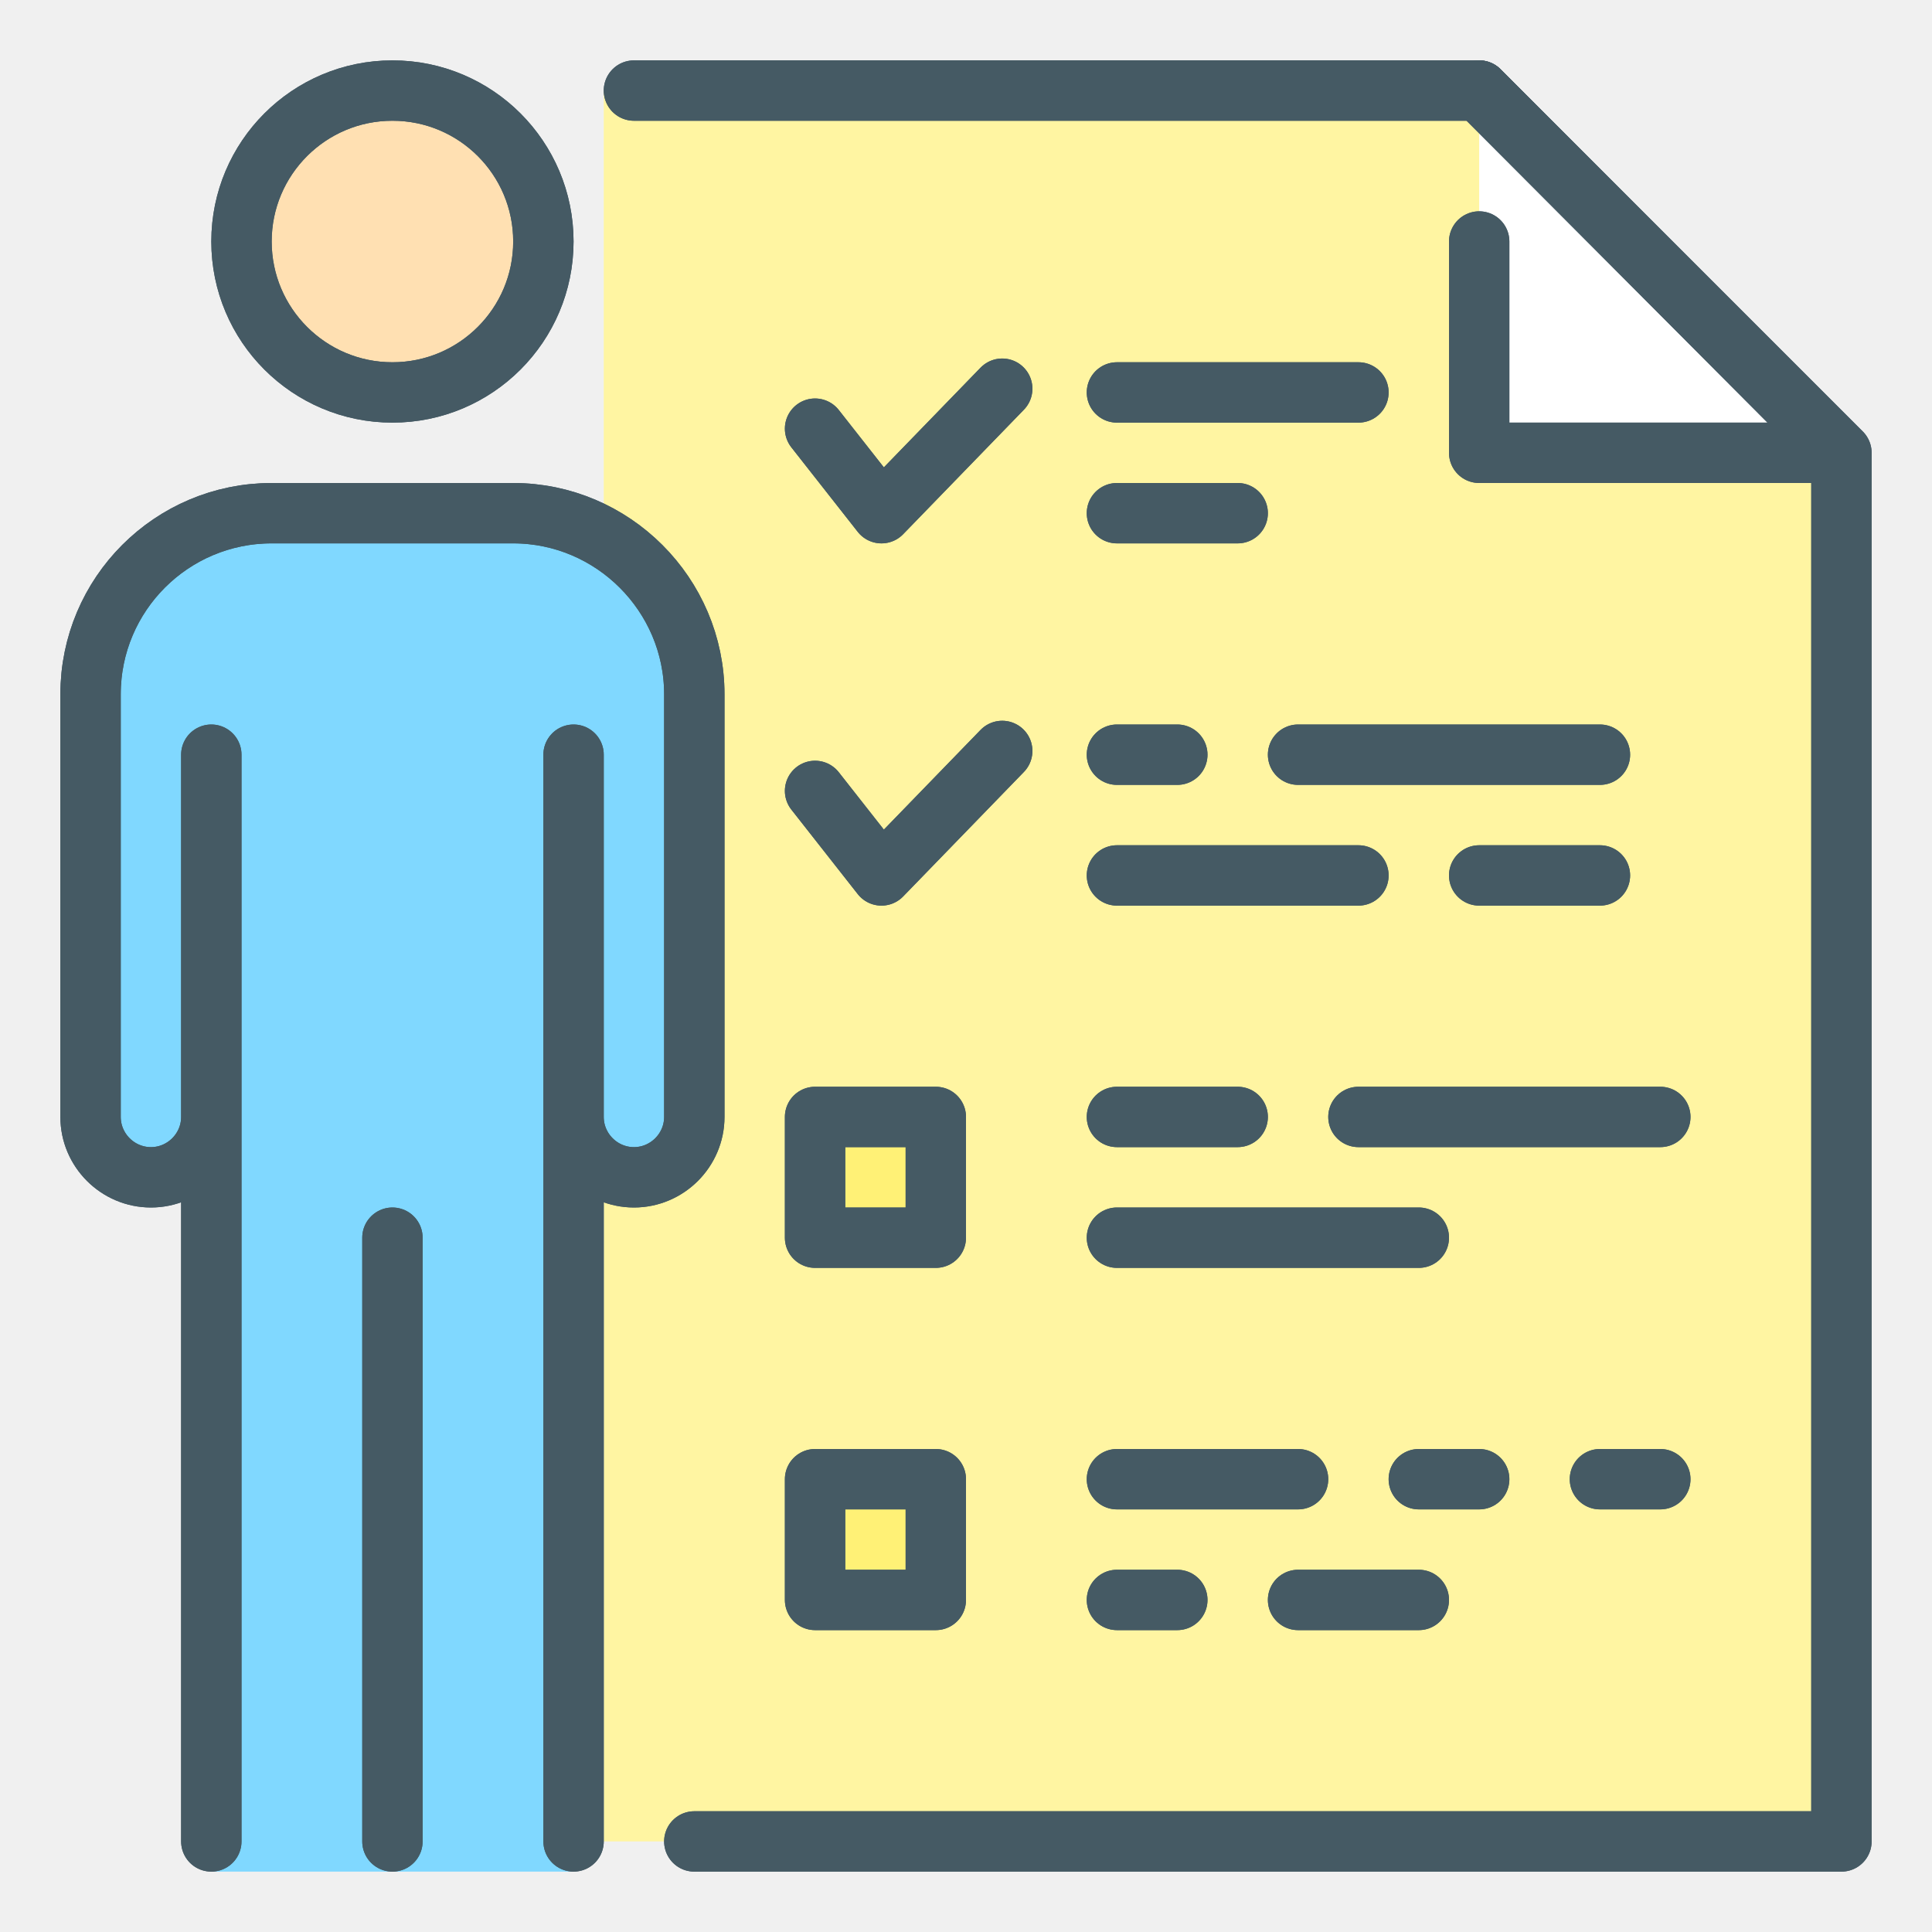
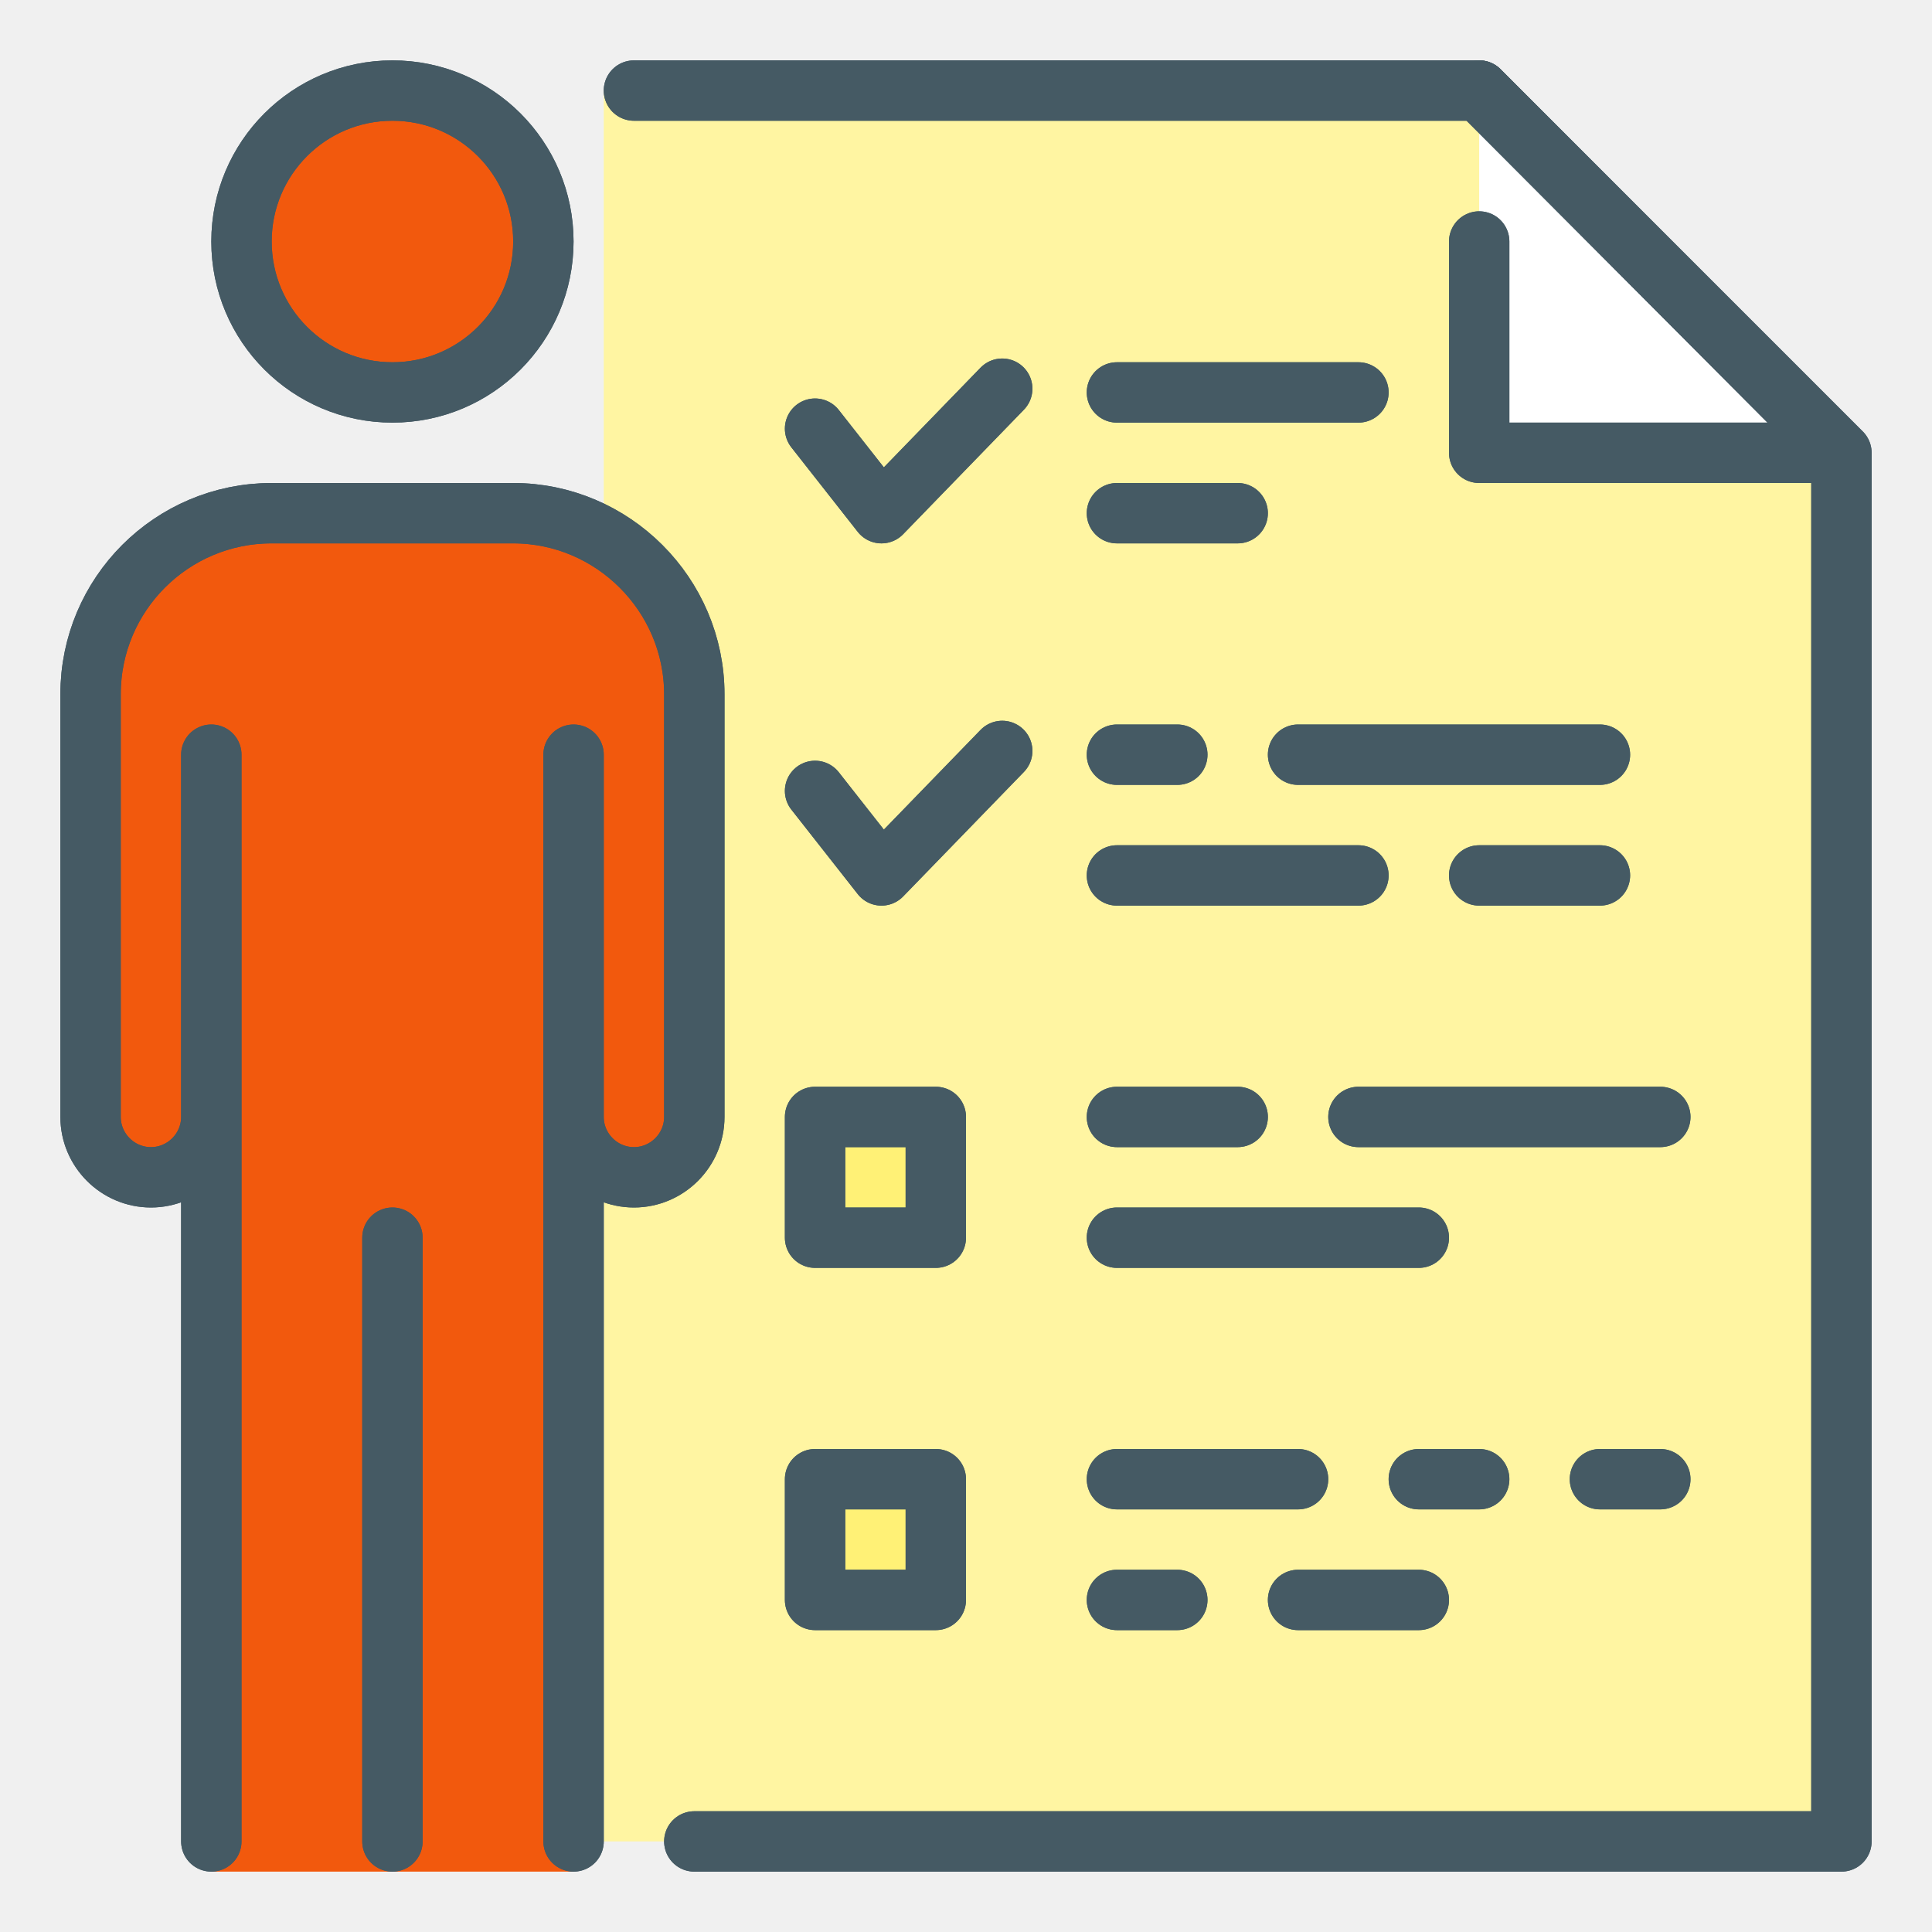
<svg xmlns="http://www.w3.org/2000/svg" version="1.1" id="_x3C_Layer_x3E_" x="0px" y="0px" width="32px" height="32px" viewBox="0 0 32 32" enable-background="new 0 0 32 32" xml:space="preserve">
  <g id="customer_survey_questionnaire_1_">
    <g id="XMLID_33_">
      <polygon id="XMLID_4395_" fill="#FFF5A2" points="10,30.5 30.5,30.5 30.5,7.5 24.5,1.5 10,1.5   " />
      <polygon id="XMLID_34_" fill="#FFFFFF" points="24.5,7.5 24.5,1.5 30.479,7.5   " />
      <rect id="XMLID_4082_" x="13.5" y="24.5" fill="#FFF176" width="2" height="2" />
      <rect id="XMLID_4063_" x="13.5" y="18.5" fill="#FFF176" width="2" height="2" />
-       <path id="XMLID_309_" fill="#80D8FF" d="M9.5,31V18.5c0,0.55,0.45,1,1,1s1-0.45,1-1v-7c0-1.65-1.35-3-3-3h-4c-1.657,0-3,1.343-3,3    v7c0,0.55,0.45,1,1,1s1-0.45,1-1V31H9.5z" />
-       <circle id="XMLID_317_" fill="#FFE0B2" cx="6.5" cy="4" r="2.5" />
+       <path id="XMLID_309_" fill="#F2590D" d="M9.5,31V18.5c0,0.55,0.45,1,1,1s1-0.45,1-1v-7c0-1.65-1.35-3-3-3h-4c-1.657,0-3,1.343-3,3    v7c0,0.55,0.45,1,1,1s1-0.45,1-1V31H9.5z" />
+       <circle id="XMLID_317_" fill="#F2590D" cx="6.5" cy="4" r="2.5" />
    </g>
    <g id="XMLID_31_">
      <g id="XMLID_876_">
        <polyline id="XMLID_1195_" fill="none" stroke="#455A64" stroke-linecap="round" stroke-linejoin="round" stroke-miterlimit="10" points="     11.5,30.5 30.5,30.5 30.5,7.5 24.5,1.5 10.5,1.5    " />
        <polyline id="XMLID_1194_" fill="none" stroke="#455A64" stroke-linecap="round" stroke-linejoin="round" stroke-miterlimit="10" points="     24.5,1.5 30.479,7.5 24.5,7.5 24.5,4    " />
        <rect id="XMLID_1193_" x="13.5" y="24.5" fill="none" stroke="#455A64" stroke-linecap="round" stroke-linejoin="round" stroke-miterlimit="10" width="2" height="2" />
        <rect id="XMLID_1192_" x="13.5" y="18.5" fill="none" stroke="#455A64" stroke-linecap="round" stroke-linejoin="round" stroke-miterlimit="10" width="2" height="2" />
        <line id="XMLID_1191_" fill="none" stroke="#455A64" stroke-linecap="round" stroke-linejoin="round" stroke-miterlimit="10" x1="24.5" y1="14.5" x2="26.5" y2="14.5" />
        <line id="XMLID_1190_" fill="none" stroke="#455A64" stroke-linecap="round" stroke-linejoin="round" stroke-miterlimit="10" x1="18.5" y1="20.5" x2="23.5" y2="20.5" />
        <line id="XMLID_1189_" fill="none" stroke="#455A64" stroke-linecap="round" stroke-linejoin="round" stroke-miterlimit="10" x1="22.5" y1="18.5" x2="27.5" y2="18.5" />
        <line id="XMLID_1188_" fill="none" stroke="#455A64" stroke-linecap="round" stroke-linejoin="round" stroke-miterlimit="10" x1="18.5" y1="18.5" x2="20.5" y2="18.5" />
        <line id="XMLID_1184_" fill="none" stroke="#455A64" stroke-linecap="round" stroke-linejoin="round" stroke-miterlimit="10" x1="18.5" y1="14.5" x2="22.5" y2="14.5" />
        <line id="XMLID_1183_" fill="none" stroke="#455A64" stroke-linecap="round" stroke-linejoin="round" stroke-miterlimit="10" x1="21.5" y1="12.5" x2="26.5" y2="12.5" />
        <line id="XMLID_1182_" fill="none" stroke="#455A64" stroke-linecap="round" stroke-linejoin="round" stroke-miterlimit="10" x1="18.5" y1="12.5" x2="19.5" y2="12.5" />
        <line id="XMLID_1181_" fill="none" stroke="#455A64" stroke-linecap="round" stroke-linejoin="round" stroke-miterlimit="10" x1="18.5" y1="8.5" x2="20.5" y2="8.5" />
        <line id="XMLID_1180_" fill="none" stroke="#455A64" stroke-linecap="round" stroke-linejoin="round" stroke-miterlimit="10" x1="18.5" y1="6.5" x2="22.5" y2="6.5" />
        <polyline id="XMLID_1179_" fill="none" stroke="#455A64" stroke-linecap="round" stroke-linejoin="round" stroke-miterlimit="10" points="     13.5,13.1 14.6,14.5 16.6,12.438    " />
        <polyline id="XMLID_1178_" fill="none" stroke="#455A64" stroke-linecap="round" stroke-linejoin="round" stroke-miterlimit="10" points="     13.5,7.1 14.6,8.5 16.6,6.438    " />
        <path id="XMLID_1174_" fill="none" stroke="#455A64" stroke-linecap="round" stroke-linejoin="round" stroke-miterlimit="10" d="     M9.5,30.5v-18v6c0,0.55,0.45,1,1,1s1-0.45,1-1v-7c0-1.65-1.35-3-3-3h-4c-1.657,0-3,1.343-3,3v7c0,0.55,0.45,1,1,1s1-0.45,1-1v-6     v18" />
        <circle id="XMLID_1173_" fill="none" stroke="#455A64" stroke-linecap="round" stroke-linejoin="round" stroke-miterlimit="10" cx="6.5" cy="4" r="2.5" />
        <path id="XMLID_1171_" fill="none" stroke="#455A64" stroke-linecap="round" stroke-linejoin="round" stroke-miterlimit="10" stroke-dasharray="0,2" d="     M9.5,30.5" />
        <line id="XMLID_1170_" fill="none" stroke="#455A64" stroke-linecap="round" stroke-linejoin="round" stroke-miterlimit="10" x1="18.5" y1="26.5" x2="19.5" y2="26.5" />
        <line id="XMLID_1169_" fill="none" stroke="#455A64" stroke-linecap="round" stroke-linejoin="round" stroke-miterlimit="10" x1="23.5" y1="24.5" x2="24.5" y2="24.5" />
        <line id="XMLID_1168_" fill="none" stroke="#455A64" stroke-linecap="round" stroke-linejoin="round" stroke-miterlimit="10" x1="26.5" y1="24.5" x2="27.5" y2="24.5" />
        <line id="XMLID_1166_" fill="none" stroke="#455A64" stroke-linecap="round" stroke-linejoin="round" stroke-miterlimit="10" x1="18.5" y1="24.5" x2="21.5" y2="24.5" />
        <line id="XMLID_1164_" fill="none" stroke="#455A64" stroke-linecap="round" stroke-linejoin="round" stroke-miterlimit="10" x1="21.5" y1="26.5" x2="23.5" y2="26.5" />
        <line id="XMLID_877_" fill="#FFE0B2" stroke="#455A64" stroke-linecap="round" stroke-linejoin="round" stroke-miterlimit="10" x1="6.5" y1="30.5" x2="6.5" y2="20.5" />
      </g>
      <g id="XMLID_850_">
        <polyline id="XMLID_875_" fill="none" stroke="#455A64" stroke-linecap="round" stroke-linejoin="round" stroke-miterlimit="10" points="     11.5,30.5 30.5,30.5 30.5,7.5 24.5,1.5 10.5,1.5    " />
        <polyline id="XMLID_874_" fill="none" stroke="#455A64" stroke-linecap="round" stroke-linejoin="round" stroke-miterlimit="10" points="     24.5,1.5 30.479,7.5 24.5,7.5 24.5,4    " />
        <rect id="XMLID_873_" x="13.5" y="24.5" fill="none" stroke="#455A64" stroke-linecap="round" stroke-linejoin="round" stroke-miterlimit="10" width="2" height="2" />
        <rect id="XMLID_872_" x="13.5" y="18.5" fill="none" stroke="#455A64" stroke-linecap="round" stroke-linejoin="round" stroke-miterlimit="10" width="2" height="2" />
        <line id="XMLID_871_" fill="none" stroke="#455A64" stroke-linecap="round" stroke-linejoin="round" stroke-miterlimit="10" x1="24.5" y1="14.5" x2="26.5" y2="14.5" />
        <line id="XMLID_870_" fill="none" stroke="#455A64" stroke-linecap="round" stroke-linejoin="round" stroke-miterlimit="10" x1="18.5" y1="20.5" x2="23.5" y2="20.5" />
        <line id="XMLID_869_" fill="none" stroke="#455A64" stroke-linecap="round" stroke-linejoin="round" stroke-miterlimit="10" x1="22.5" y1="18.5" x2="27.5" y2="18.5" />
        <line id="XMLID_868_" fill="none" stroke="#455A64" stroke-linecap="round" stroke-linejoin="round" stroke-miterlimit="10" x1="18.5" y1="18.5" x2="20.5" y2="18.5" />
        <line id="XMLID_867_" fill="none" stroke="#455A64" stroke-linecap="round" stroke-linejoin="round" stroke-miterlimit="10" x1="18.5" y1="14.5" x2="22.5" y2="14.5" />
        <line id="XMLID_866_" fill="none" stroke="#455A64" stroke-linecap="round" stroke-linejoin="round" stroke-miterlimit="10" x1="21.5" y1="12.5" x2="26.5" y2="12.5" />
        <line id="XMLID_865_" fill="none" stroke="#455A64" stroke-linecap="round" stroke-linejoin="round" stroke-miterlimit="10" x1="18.5" y1="12.5" x2="19.5" y2="12.5" />
        <line id="XMLID_864_" fill="none" stroke="#455A64" stroke-linecap="round" stroke-linejoin="round" stroke-miterlimit="10" x1="18.5" y1="8.5" x2="20.5" y2="8.5" />
        <line id="XMLID_863_" fill="none" stroke="#455A64" stroke-linecap="round" stroke-linejoin="round" stroke-miterlimit="10" x1="18.5" y1="6.5" x2="22.5" y2="6.5" />
        <polyline id="XMLID_862_" fill="none" stroke="#455A64" stroke-linecap="round" stroke-linejoin="round" stroke-miterlimit="10" points="     13.5,13.1 14.6,14.5 16.6,12.438    " />
        <polyline id="XMLID_861_" fill="none" stroke="#455A64" stroke-linecap="round" stroke-linejoin="round" stroke-miterlimit="10" points="     13.5,7.1 14.6,8.5 16.6,6.438    " />
        <path id="XMLID_860_" fill="none" stroke="#455A64" stroke-linecap="round" stroke-linejoin="round" stroke-miterlimit="10" d="     M9.5,30.5v-18v6c0,0.55,0.45,1,1,1s1-0.45,1-1v-7c0-1.65-1.35-3-3-3h-4c-1.657,0-3,1.343-3,3v7c0,0.55,0.45,1,1,1s1-0.45,1-1v-6     v18" />
        <circle id="XMLID_859_" fill="none" stroke="#455A64" stroke-linecap="round" stroke-linejoin="round" stroke-miterlimit="10" cx="6.5" cy="4" r="2.5" />
        <path id="XMLID_857_" fill="none" stroke="#455A64" stroke-linecap="round" stroke-linejoin="round" stroke-miterlimit="10" d="     M9.5,30.5" />
        <line id="XMLID_856_" fill="none" stroke="#455A64" stroke-linecap="round" stroke-linejoin="round" stroke-miterlimit="10" x1="18.5" y1="26.5" x2="19.5" y2="26.5" />
        <line id="XMLID_855_" fill="none" stroke="#455A64" stroke-linecap="round" stroke-linejoin="round" stroke-miterlimit="10" x1="23.5" y1="24.5" x2="24.5" y2="24.5" />
        <line id="XMLID_854_" fill="none" stroke="#455A64" stroke-linecap="round" stroke-linejoin="round" stroke-miterlimit="10" x1="26.5" y1="24.5" x2="27.5" y2="24.5" />
        <line id="XMLID_853_" fill="none" stroke="#455A64" stroke-linecap="round" stroke-linejoin="round" stroke-miterlimit="10" x1="18.5" y1="24.5" x2="21.5" y2="24.5" />
        <line id="XMLID_852_" fill="none" stroke="#455A64" stroke-linecap="round" stroke-linejoin="round" stroke-miterlimit="10" x1="21.5" y1="26.5" x2="23.5" y2="26.5" />
        <line id="XMLID_851_" fill="none" stroke="#455A64" stroke-linecap="round" stroke-linejoin="round" stroke-miterlimit="10" x1="6.5" y1="30.5" x2="6.5" y2="20.5" />
      </g>
    </g>
  </g>
</svg>
